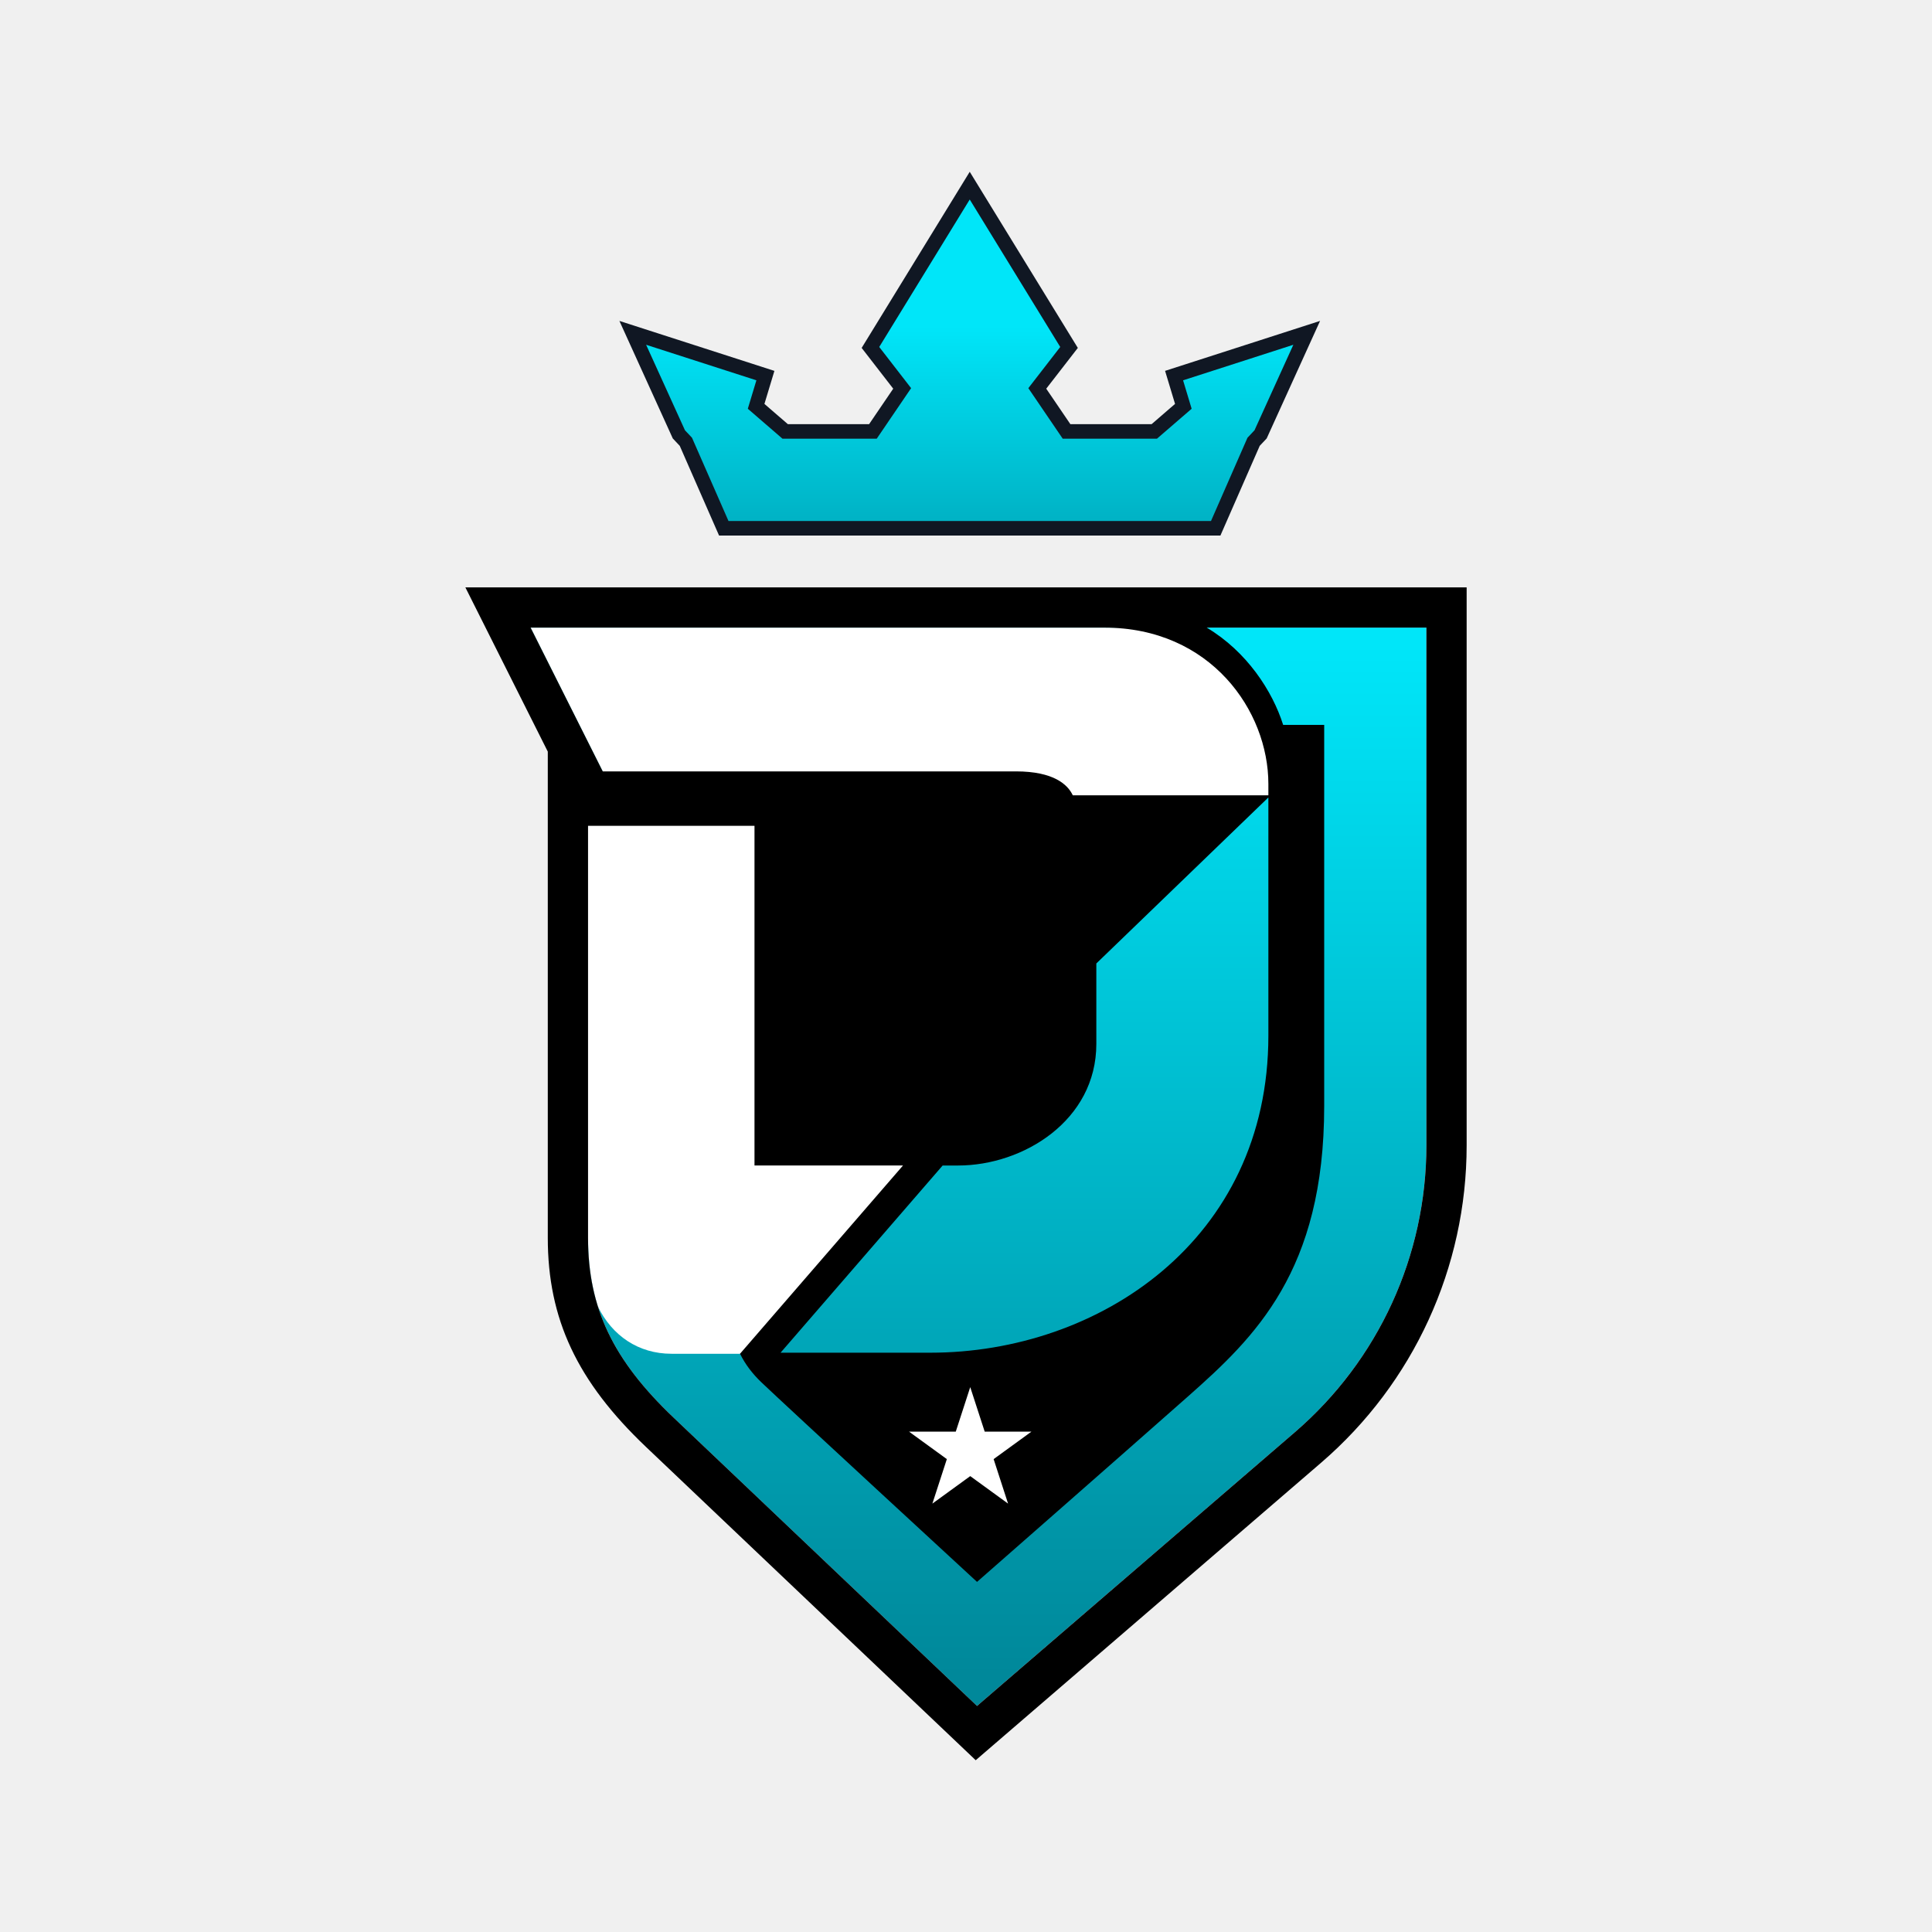
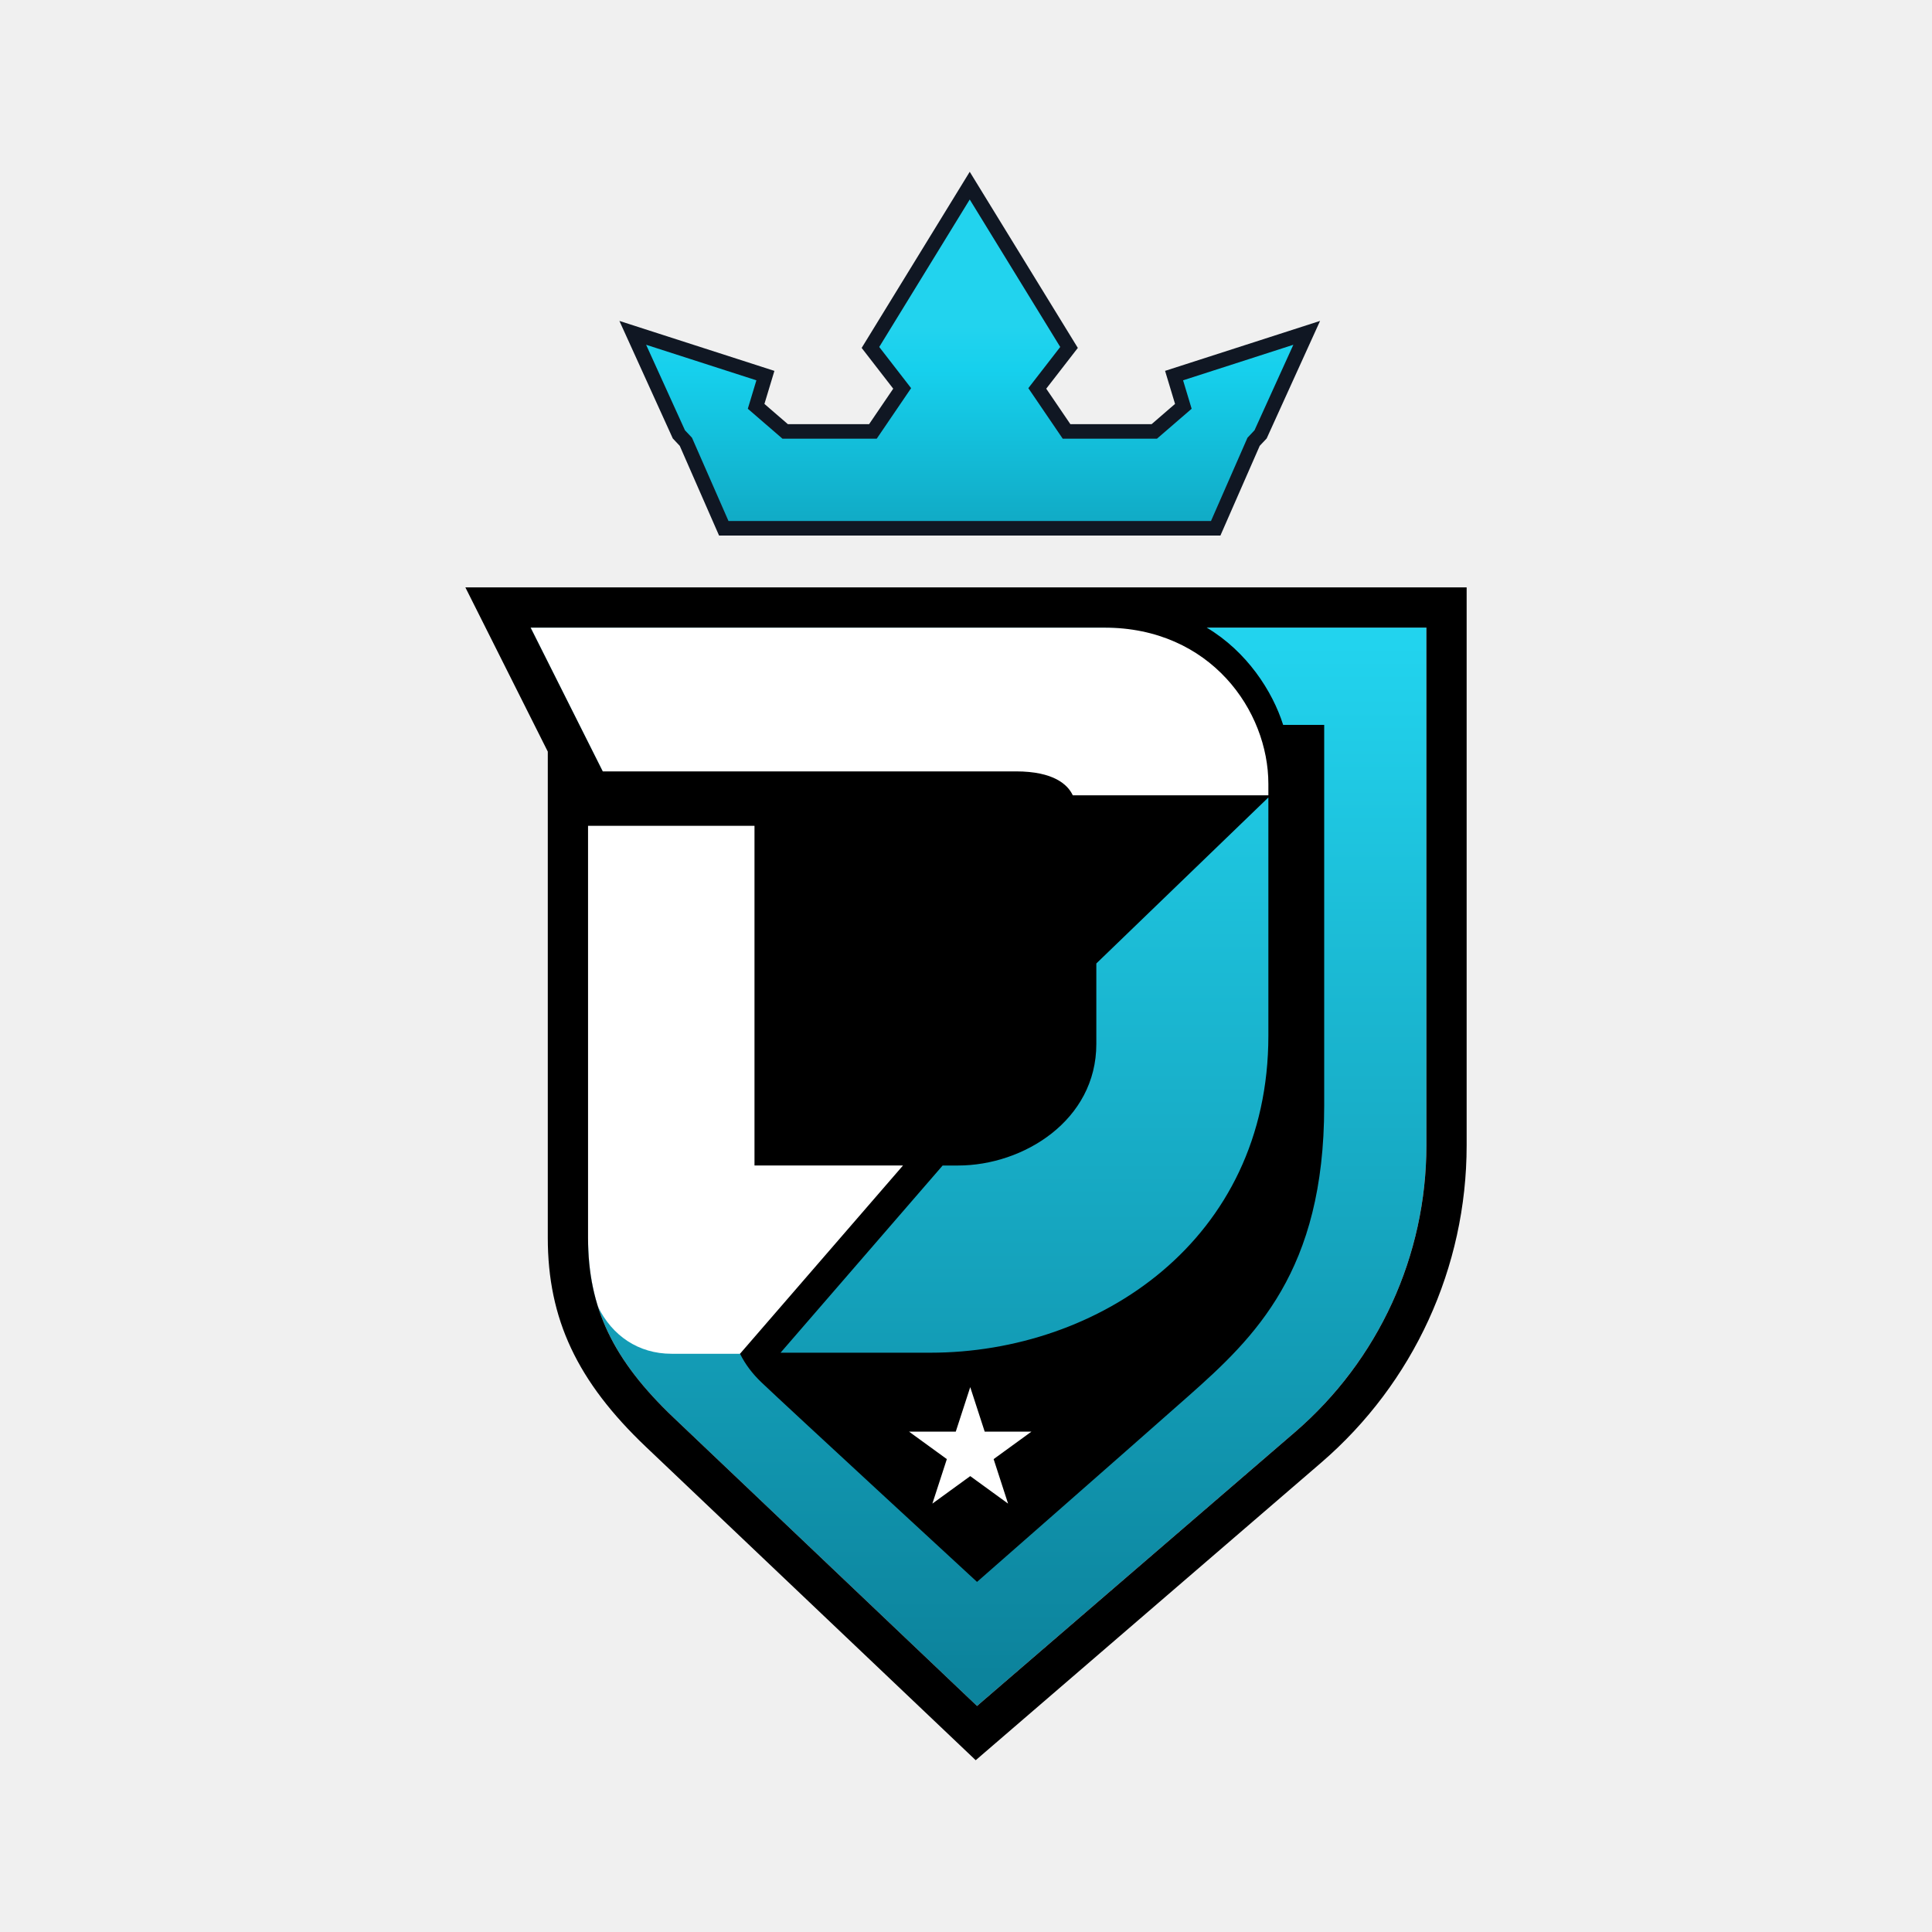
<svg xmlns="http://www.w3.org/2000/svg" id="Layer_1" data-name="Layer 1" viewBox="0 0 1200 1200">
  <defs>
    <linearGradient id="linear-gradient" x1="607.76" y1="400.42" x2="607.76" y2="1040.02" gradientUnits="userSpaceOnUse">
-       <stop offset="0" stop-color="#00e6f9" />
-       <stop offset="1" stop-color="#00889a" />
+       <stop offset="0" stop-color="#22d3ee" />
+       <stop offset="1" stop-color="#0c839c" />
    </linearGradient>
    <linearGradient id="linear-gradient-2" x1="602.33" y1="195.84" x2="602.33" y2="436.77" gradientUnits="userSpaceOnUse">
-       <stop offset=".03" stop-color="#00e6f9" />
-       <stop offset=".14" stop-color="#00daed" />
-       <stop offset=".72" stop-color="#009fb1" />
-       <stop offset="1" stop-color="#00889a" />
+       <stop offset=".03" stop-color="#22d3ee" />
+       <stop offset=".14" stop-color="#16d0ed" />
+       <stop offset=".72" stop-color="#0e99b3" />
+       <stop offset="1" stop-color="#0c839c" />
    </linearGradient>
  </defs>
  <g>
    <path d="m885.95,389.83v321.58c0,68.5-29.77,133.43-81.67,178.14l-197.44,170.05-188.36-178.98c-24.4-23.19-39.48-44.91-47.11-69.08t-.01-.02c-4.19-13.29-6.13-27.32-6.13-42.75v-266.25l16.68-8.37-52.35-104.32h556.39Z" fill="url(#linear-gradient)" />
    <path d="m789.17,493.99l-102.43,34.89-92.18,54.85-19.77,138.99-107.45,116.88-7.7,1.25h-42.55c-20.59,0-36.92-11.26-45.71-29.31t-.01-.02c-4.19-13.29-6.13-27.32-6.13-42.75v-266.25l16.68-8.37-52.35-104.32h399.58c11.15,6.2,22.43,14.04,31.68,23.6,25.56,26.42,36.47,55.14,37.34,60.02.86,4.89-9,20.54-9,20.54Z" fill="#fff" />
    <path d="m289.05,364.83l51.19,102v301.94c0,50.45,18.25,89.32,61.03,129.97l204.76,194.56,214.57-184.81c57.43-49.46,90.36-121.29,90.36-197.08v-346.58H289.05Zm40.52,25h356.36c66.14,0,101.88,51.81,101.88,97.08v7.08h-121.48c-3.09-6.62-11.77-14.87-35.31-14.87h-256.64l-44.81-89.29Zm265.53,334.09c40.57,0,85.85-28.06,85.85-75.47v-50.02l106.86-103.12v147.94c0,127.17-105.55,196.94-209.96,196.94h-93.03l100.66-116.26h9.62Zm290.86-12.51c0,68.5-29.77,133.43-81.67,178.14l-197.44,170.05-188.36-178.98c-37.82-35.95-53.25-68.35-53.25-111.85v-255.85h103.39v210.99h92.24l-101.23,116.93c3.35,6.74,7.76,12.47,13.35,17.81,15.74,15.02,133.86,123.89,133.86,123.89,0,0,89.31-78.3,130.95-115.11,41.63-36.82,84.68-77.89,84.68-180.42v-236.77h-25.49c-6.65-21.02-22.56-45.55-47.49-60.42h136.46v321.58Z" />
  </g>
  <polygon points="602.63 861.57 611.61 889.2 640.66 889.2 617.16 906.28 626.13 933.92 602.63 916.84 579.12 933.92 588.1 906.28 564.59 889.2 593.65 889.2 602.63 861.57" fill="#fff" />
  <g>
    <polygon points="811.63 206.74 782.99 269.79 778.64 274.41 755.1 328.13 449.56 328.13 426.02 274.41 421.67 269.79 393.02 206.74 475.41 233.29 469.65 252.38 487.69 267.97 542.19 267.97 560.36 241.26 540.66 215.81 602.33 115.31 664.01 215.81 644.29 241.26 662.46 267.97 716.97 267.97 735.01 252.38 729.26 233.29 811.63 206.74" fill="url(#linear-gradient-2)" />
    <path d="m758.04,332.63h-311.42l-24.41-55.7-4.33-4.6-33.16-73,96.28,31.03-6.2,20.52,14.56,12.58h50.45l14.99-22.04-19.61-25.32,67.13-109.4,67.14,109.4-19.62,25.32,14.99,22.04h50.45l14.56-12.59-6.19-20.52,96.27-31.03-33.16,73-4.33,4.6-24.4,55.7Zm-305.54-9h299.66l22.67-51.74,4.37-4.64,24.12-53.1-68.49,22.07,5.32,17.66-21.52,18.59h-58.56l-21.35-31.38,19.81-25.58-56.21-91.6-56.21,91.6,19.8,25.58-21.35,31.38h-58.56l-21.52-18.59,5.33-17.66-68.49-22.07,24.12,53.1,4.37,4.64,22.68,51.74Z" fill="#101723" />
  </g>
</svg>
